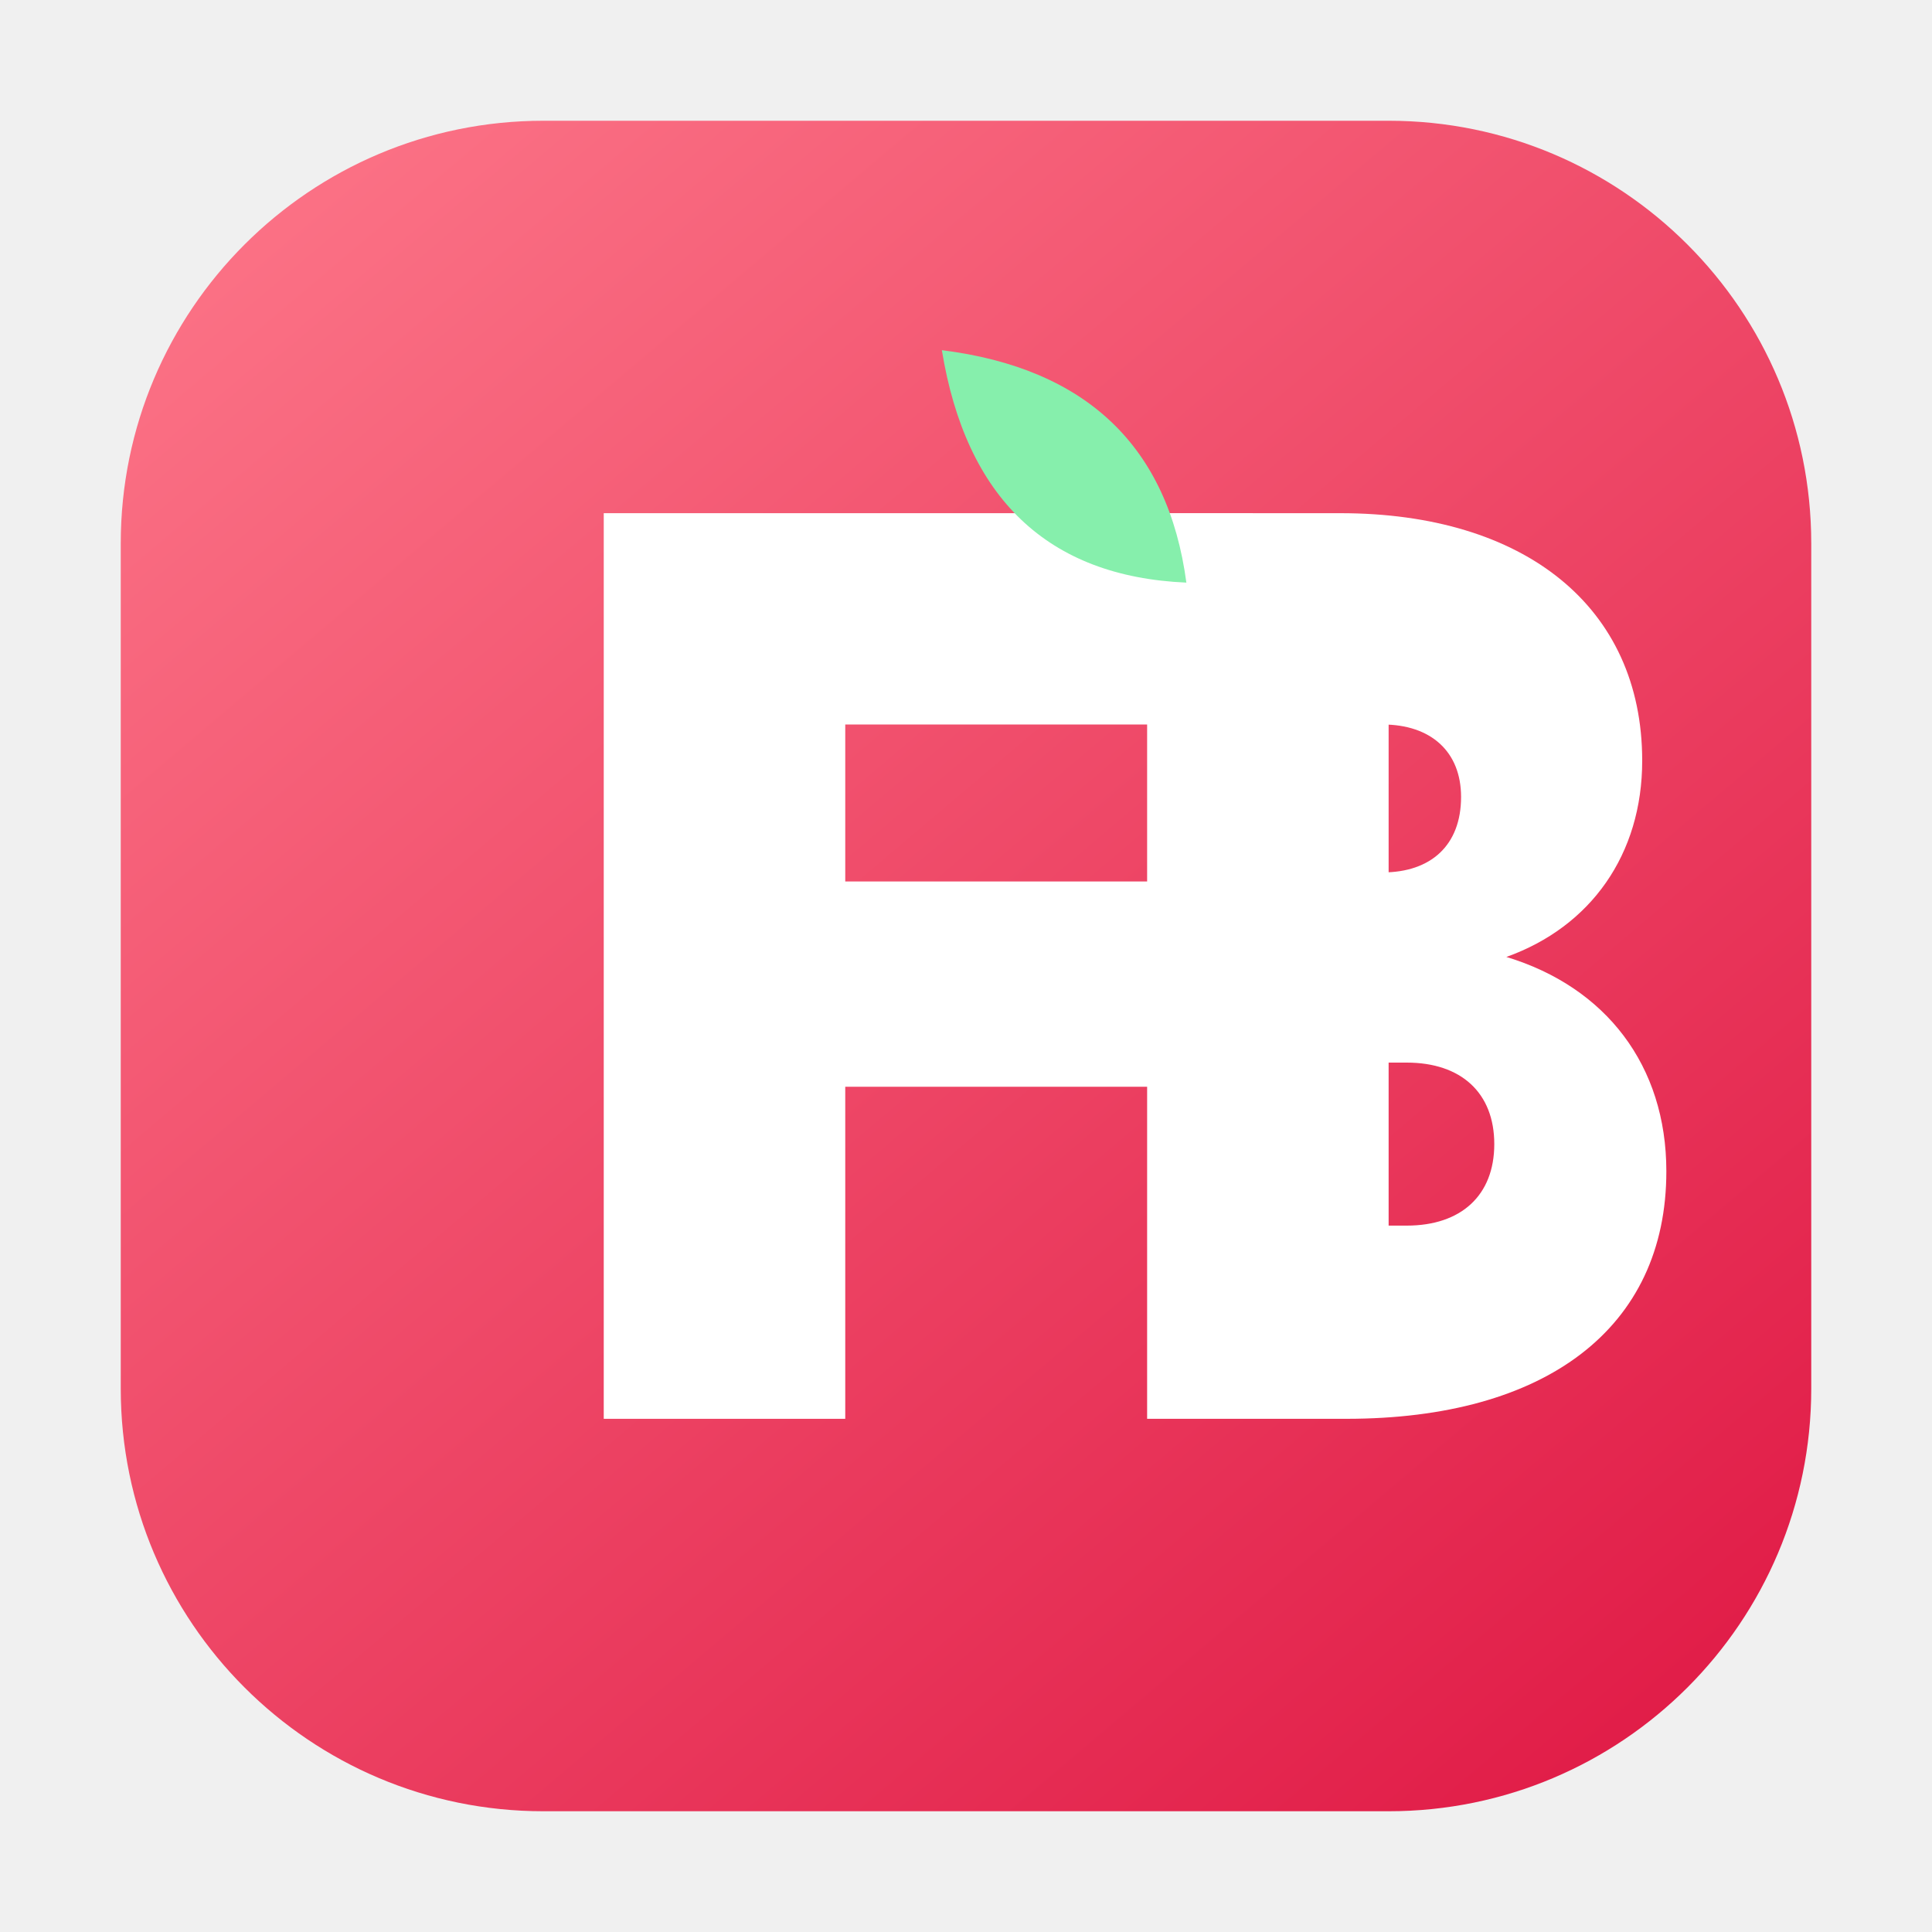
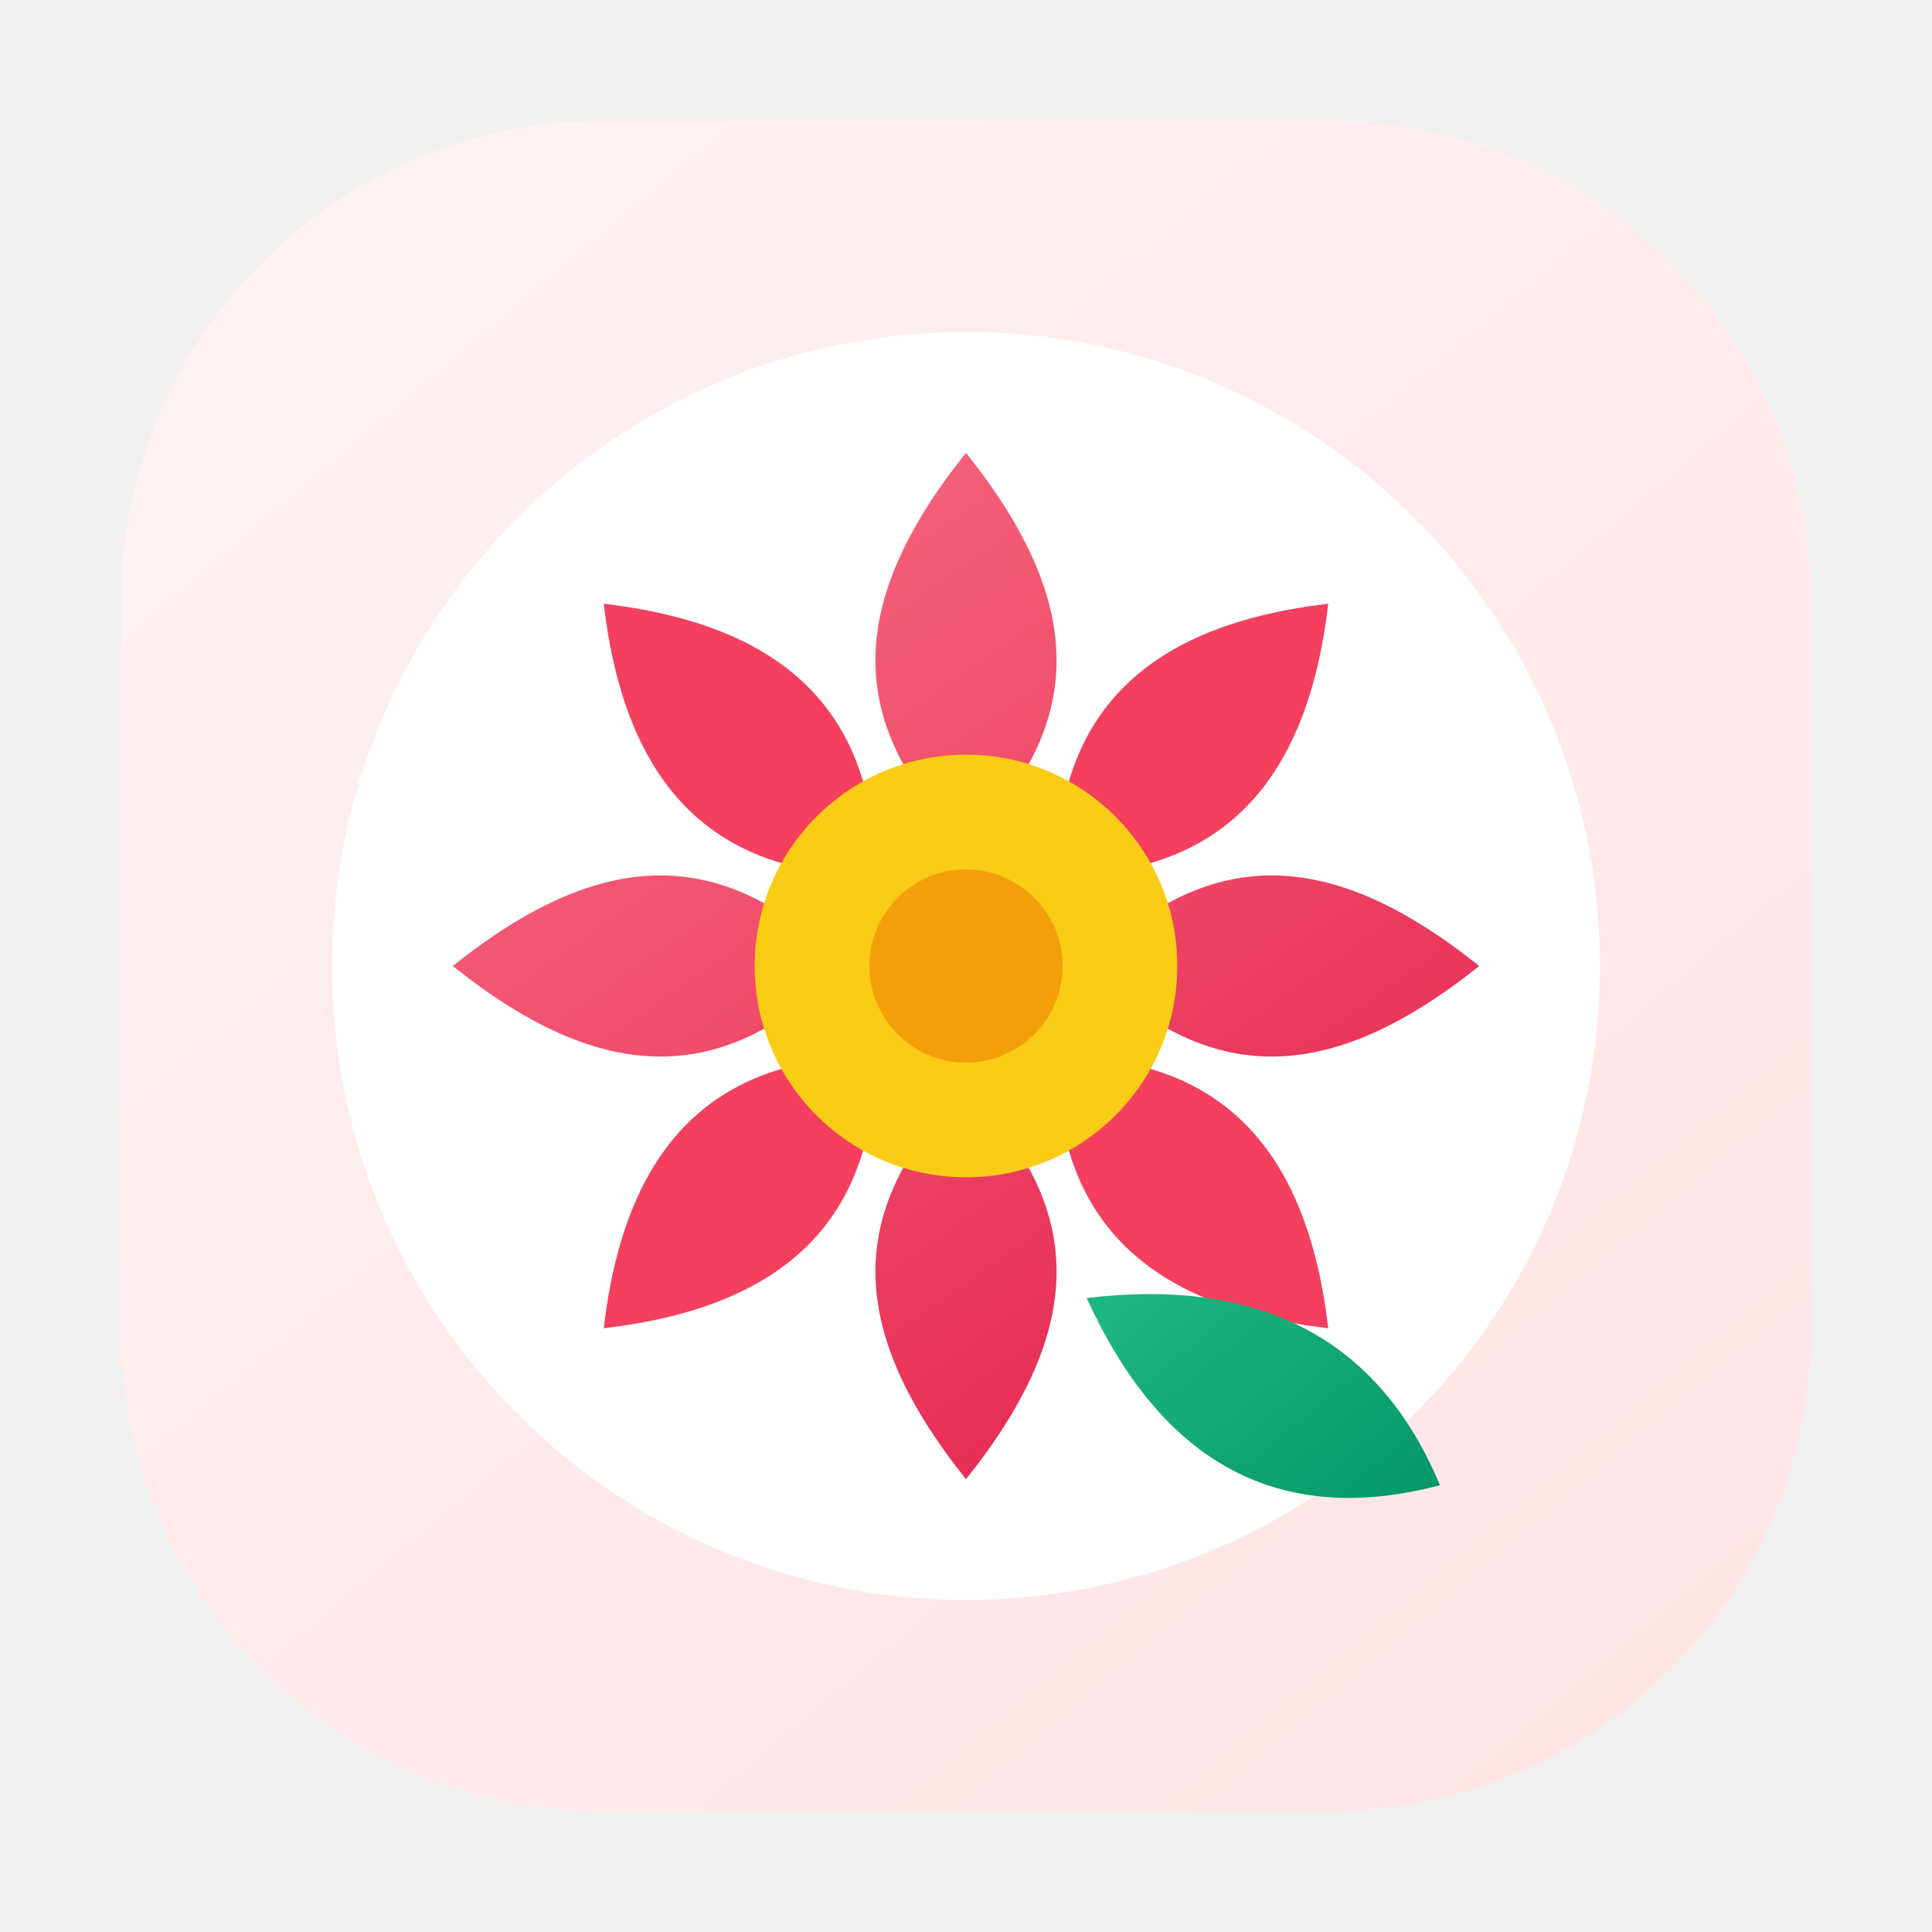
<svg xmlns="http://www.w3.org/2000/svg" viewBox="0 0 64 64" role="img" aria-label="FlowerBox CRM">
  <defs>
    <linearGradient id="bg" x1="10" y1="6" x2="54" y2="58" gradientUnits="userSpaceOnUse">
+       <stop offset="0" stop-color="#fff1f2" />
+       <stop offset="1" stop-color="#ffe4e6" />
+     </linearGradient>
+     <linearGradient id="petal" x1="18" y1="12" x2="46" y2="52" gradientUnits="userSpaceOnUse">
      <stop offset="0" stop-color="#fb7185" />
      <stop offset="1" stop-color="#e11d48" />
    </linearGradient>
+     <linearGradient id="leaf" x1="30" y1="34" x2="45" y2="52" gradientUnits="userSpaceOnUse">
+       <stop offset="0" stop-color="#34d399" />
+       <stop offset="1" stop-color="#059669" />
+     </linearGradient>
  </defs>
-   <rect x="4" y="4" width="56" height="56" rx="14" fill="url(#bg)" />
-   <path d="M20 47V17h21.5v7H28v5.2h11.6V36H28v11h-8Z" fill="#fff" />
-   <path d="M38 47V17h6.4c6.1 0 10 3.1 10 8.2 0 3.1-1.7 5.5-4.5 6.5 3.3 1 5.3 3.6 5.3 7.1 0 5.2-4 8.2-10.6 8.2H38Zm7.8-18.1c1.6 0 2.6-.9 2.6-2.5 0-1.5-1-2.4-2.6-2.4H46v4.9h-.2Zm.8 11.7c1.8 0 2.9-1 2.9-2.7s-1.1-2.7-2.9-2.7H46v5.4h.6Z" fill="#fff" />
-   <path d="M31.2 11.6c4.8.6 7.5 3.2 8.1 7.7-4.6-.2-7.3-2.8-8.1-7.7Z" fill="#86efac" />
+   <rect x="4" y="4" width="56" height="56" rx="16" fill="url(#bg)" />
+   <circle cx="32" cy="32" r="21" fill="#ffffff" />
+   <path d="M32 15c4 5 4 9 0 13-4-4-4-8 0-13Z" fill="url(#petal)" />
+   <path d="M49 32c-5 4-9 4-13 0 4-4 8-4 13 0Z" fill="url(#petal)" />
+   <path d="M32 49c-4-5-4-9 0-13 4 4 4 8 0 13Z" fill="url(#petal)" />
+   <path d="M15 32c5-4 9-4 13 0-4 4-8 4-13 0Z" fill="url(#petal)" />
+   <path d="M44 20c-.7 6-3.6 9-9 9 0-5.4 3-8.3 9-9Z" fill="#f43f5e" />
+   <path d="M44 44c-6-.7-9-3.6-9-9 5.4 0 8.3 3 9 9Z" fill="#f43f5e" />
+   <path d="M20 44c.7-6 3.6-9 9-9 0 5.4-3 8.3-9 9Z" fill="#f43f5e" />
+   <path d="M20 20c6 .7 9 3.6 9 9-5.4 0-8.3-3-9-9Z" fill="#f43f5e" />
+   <circle cx="32" cy="32" r="7" fill="#facc15" />
+   <circle cx="32" cy="32" r="3.2" fill="#f59e0b" />
+   <path d="M36 43c5.8-.7 9.7 1.4 11.7 6.2-5.3 1.4-9.2-.7-11.7-6.2Z" fill="url(#leaf)" />
</svg>
